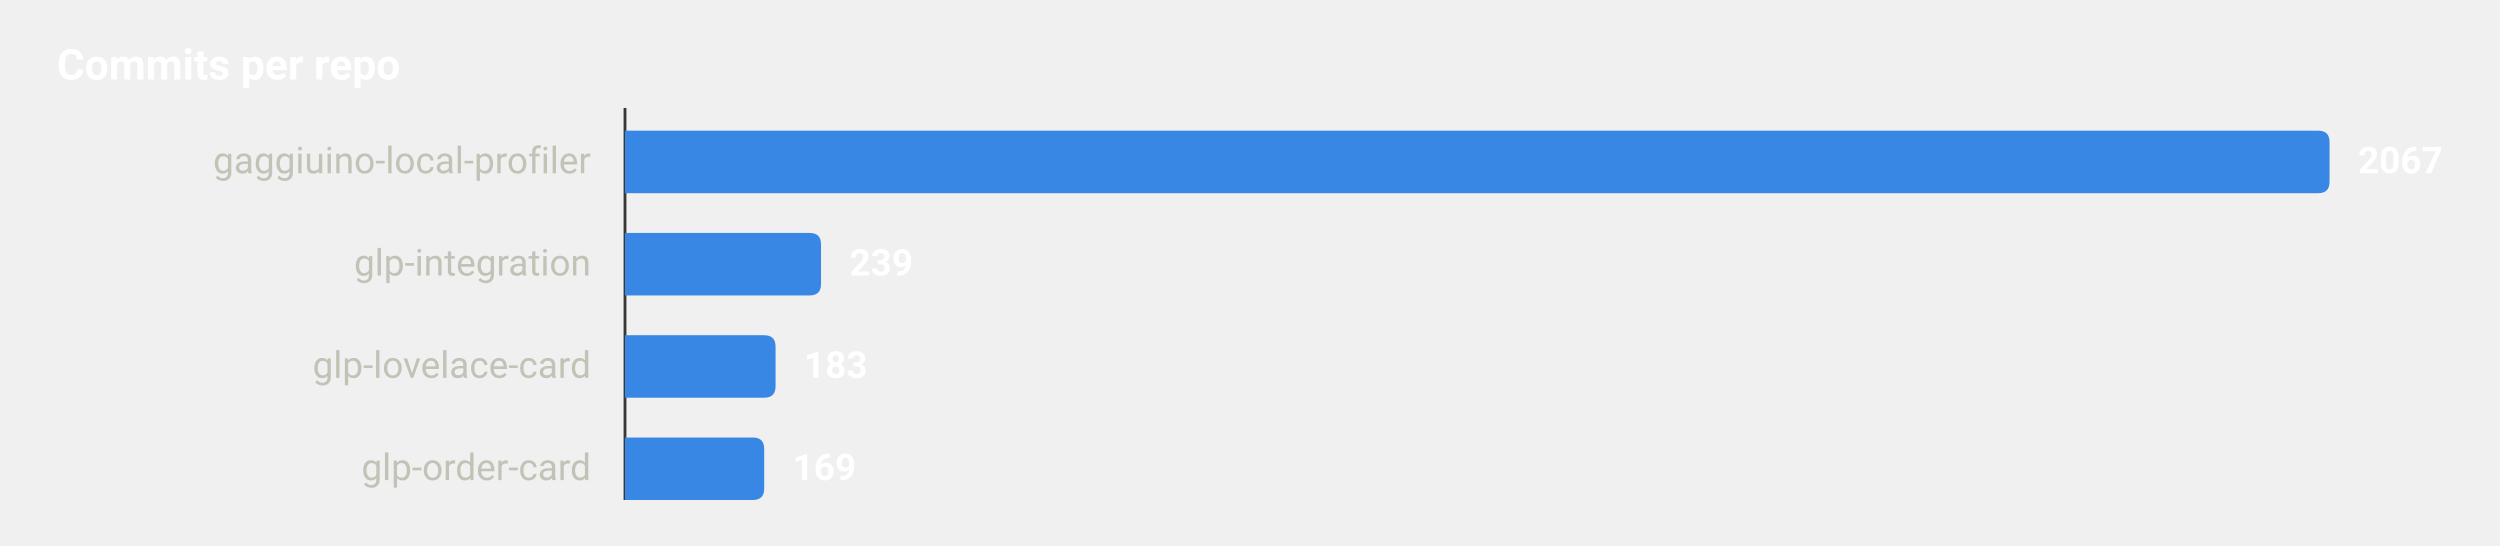
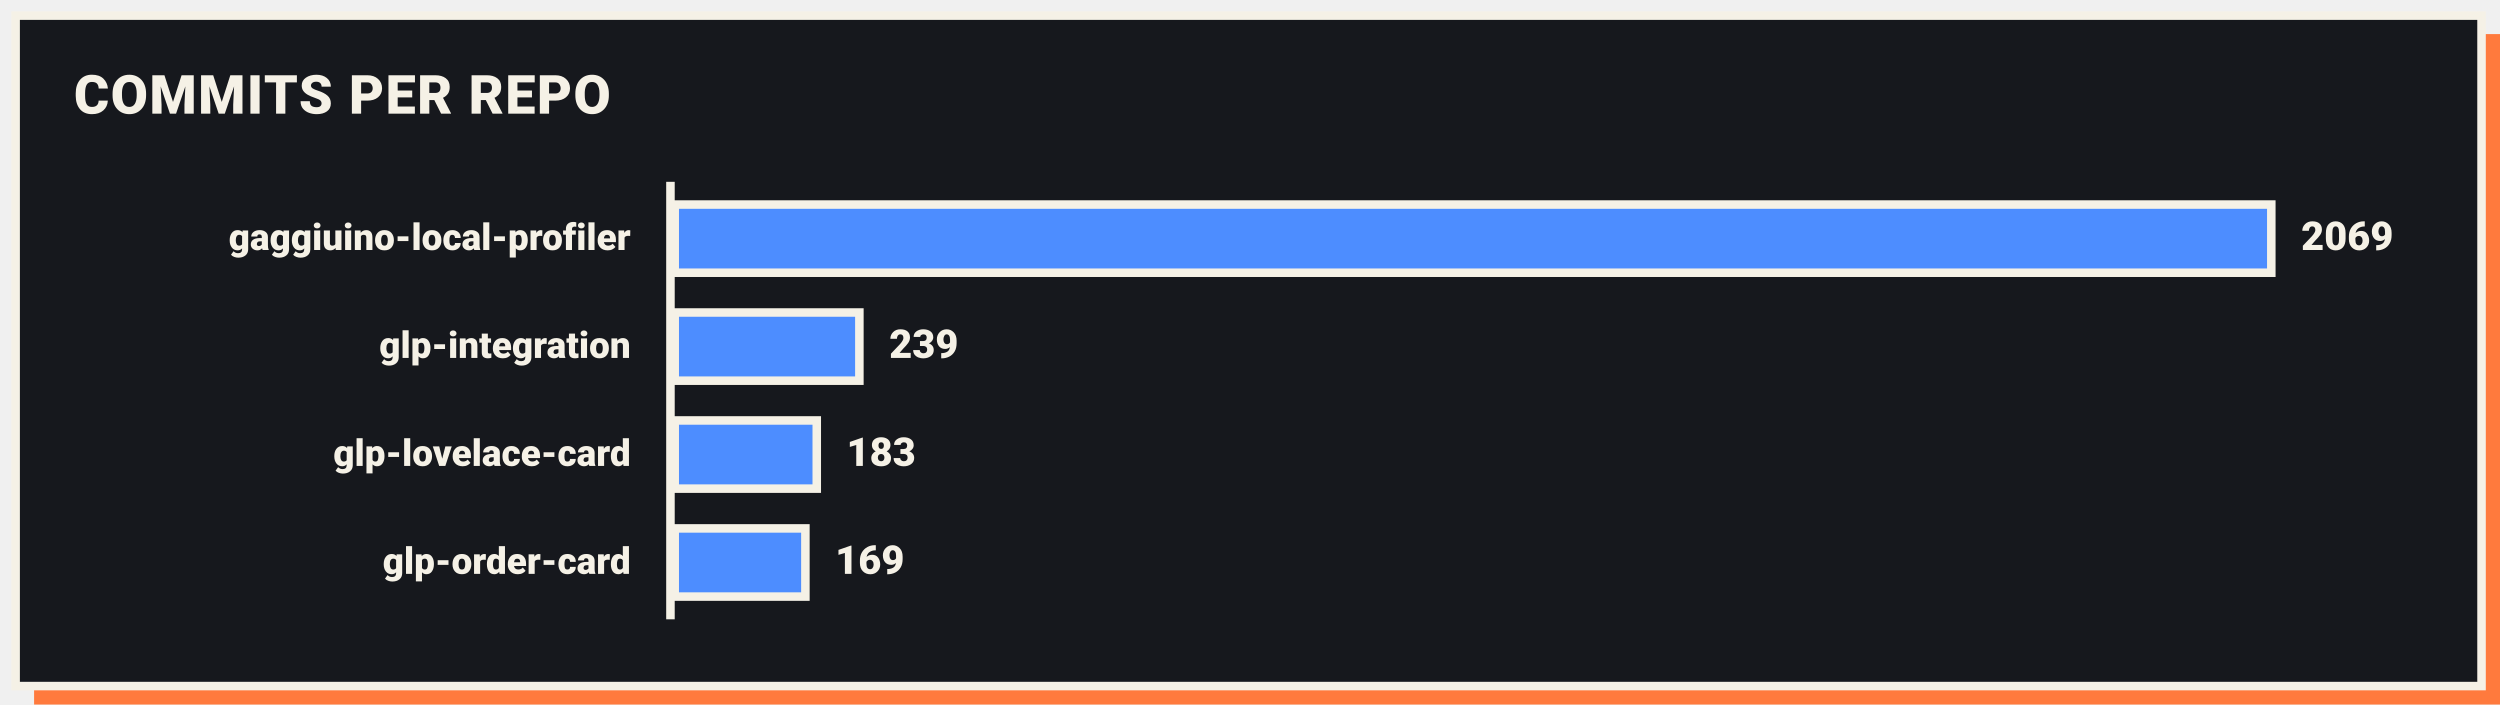
- <svg xmlns="http://www.w3.org/2000/svg" viewBox="0 0 880 192" font-family="-apple-system, BlinkMacSystemFont, 'Segoe UI', Roboto, Helvetica, Arial, sans-serif" role="img">
-   <text x="20" y="28" fill="#ffffff" font-size="15" font-weight="600">Commits per repo</text>
-   <line x1="220" y1="38" x2="220" y2="176" stroke="#383835" stroke-width="1" />
-   <text x="208" y="61" fill="#c3c2b7" font-size="13" text-anchor="end">gaggiuino-local-profiler</text>
-   <path d="M220,46 H816 Q820,46 820,50 V64 Q820,68 816,68 H220 Z" fill="#3987e5" />
-   <text x="830" y="61" fill="#ffffff" font-size="13" font-weight="600">2067</text>
-   <text x="208" y="97" fill="#c3c2b7" font-size="13" text-anchor="end">glp-integration</text>
-   <path d="M220,82 H285 Q289,82 289,86 V100 Q289,104 285,104 H220 Z" fill="#3987e5" />
-   <text x="299" y="97" fill="#ffffff" font-size="13" font-weight="600">239</text>
-   <text x="208" y="133" fill="#c3c2b7" font-size="13" text-anchor="end">glp-lovelace-card</text>
-   <path d="M220,118 H269 Q273,118 273,122 V136 Q273,140 269,140 H220 Z" fill="#3987e5" />
-   <text x="283" y="133" fill="#ffffff" font-size="13" font-weight="600">183</text>
-   <text x="208" y="169" fill="#c3c2b7" font-size="13" text-anchor="end">glp-order-card</text>
-   <path d="M220,154 H265 Q269,154 269,158 V172 Q269,176 265,176 H220 Z" fill="#3987e5" />
-   <text x="279" y="169" fill="#ffffff" font-size="13" font-weight="600">169</text>
+ <svg xmlns="http://www.w3.org/2000/svg" viewBox="0 0 880 248" font-family="-apple-system, BlinkMacSystemFont, 'Segoe UI', Roboto, Helvetica, Arial, sans-serif" role="img" aria-labelledby="t d">
+   <rect x="12" y="12" width="868" height="236" fill="#ff7a3d" />
+   <rect x="5.5" y="5.5" width="868" height="236" fill="#16181d" stroke="#f5f1e6" stroke-width="3" />
+   <text x="26" y="40" fill="#f5f1e6" font-weight="800" font-size="19" letter-spacing="0.5">COMMITS PER REPO</text>
+   <line x1="236" y1="64" x2="236" y2="218" stroke="#f5f1e6" stroke-width="3" />
+   <text x="222" y="88" fill="#f5f1e6" font-weight="800" font-size="13" text-anchor="end">gaggiuino-local-profiler</text>
+   <rect x="237.5" y="72" width="562" height="24" fill="#4d8dff" stroke="#f5f1e6" stroke-width="3" />
+   <text x="810" y="88" fill="#f5f1e6" font-weight="800" font-size="14">2069</text>
+   <text x="222" y="126" fill="#f5f1e6" font-weight="800" font-size="13" text-anchor="end">glp-integration</text>
+   <rect x="237.5" y="110" width="65" height="24" fill="#4d8dff" stroke="#f5f1e6" stroke-width="3" />
+   <text x="313" y="126" fill="#f5f1e6" font-weight="800" font-size="14">239</text>
+   <text x="222" y="164" fill="#f5f1e6" font-weight="800" font-size="13" text-anchor="end">glp-lovelace-card</text>
+   <rect x="237.5" y="148" width="50" height="24" fill="#4d8dff" stroke="#f5f1e6" stroke-width="3" />
+   <text x="298" y="164" fill="#f5f1e6" font-weight="800" font-size="14">183</text>
+   <text x="222" y="202" fill="#f5f1e6" font-weight="800" font-size="13" text-anchor="end">glp-order-card</text>
+   <rect x="237.5" y="186" width="46" height="24" fill="#4d8dff" stroke="#f5f1e6" stroke-width="3" />
+   <text x="294" y="202" fill="#f5f1e6" font-weight="800" font-size="14">169</text>
</svg>
